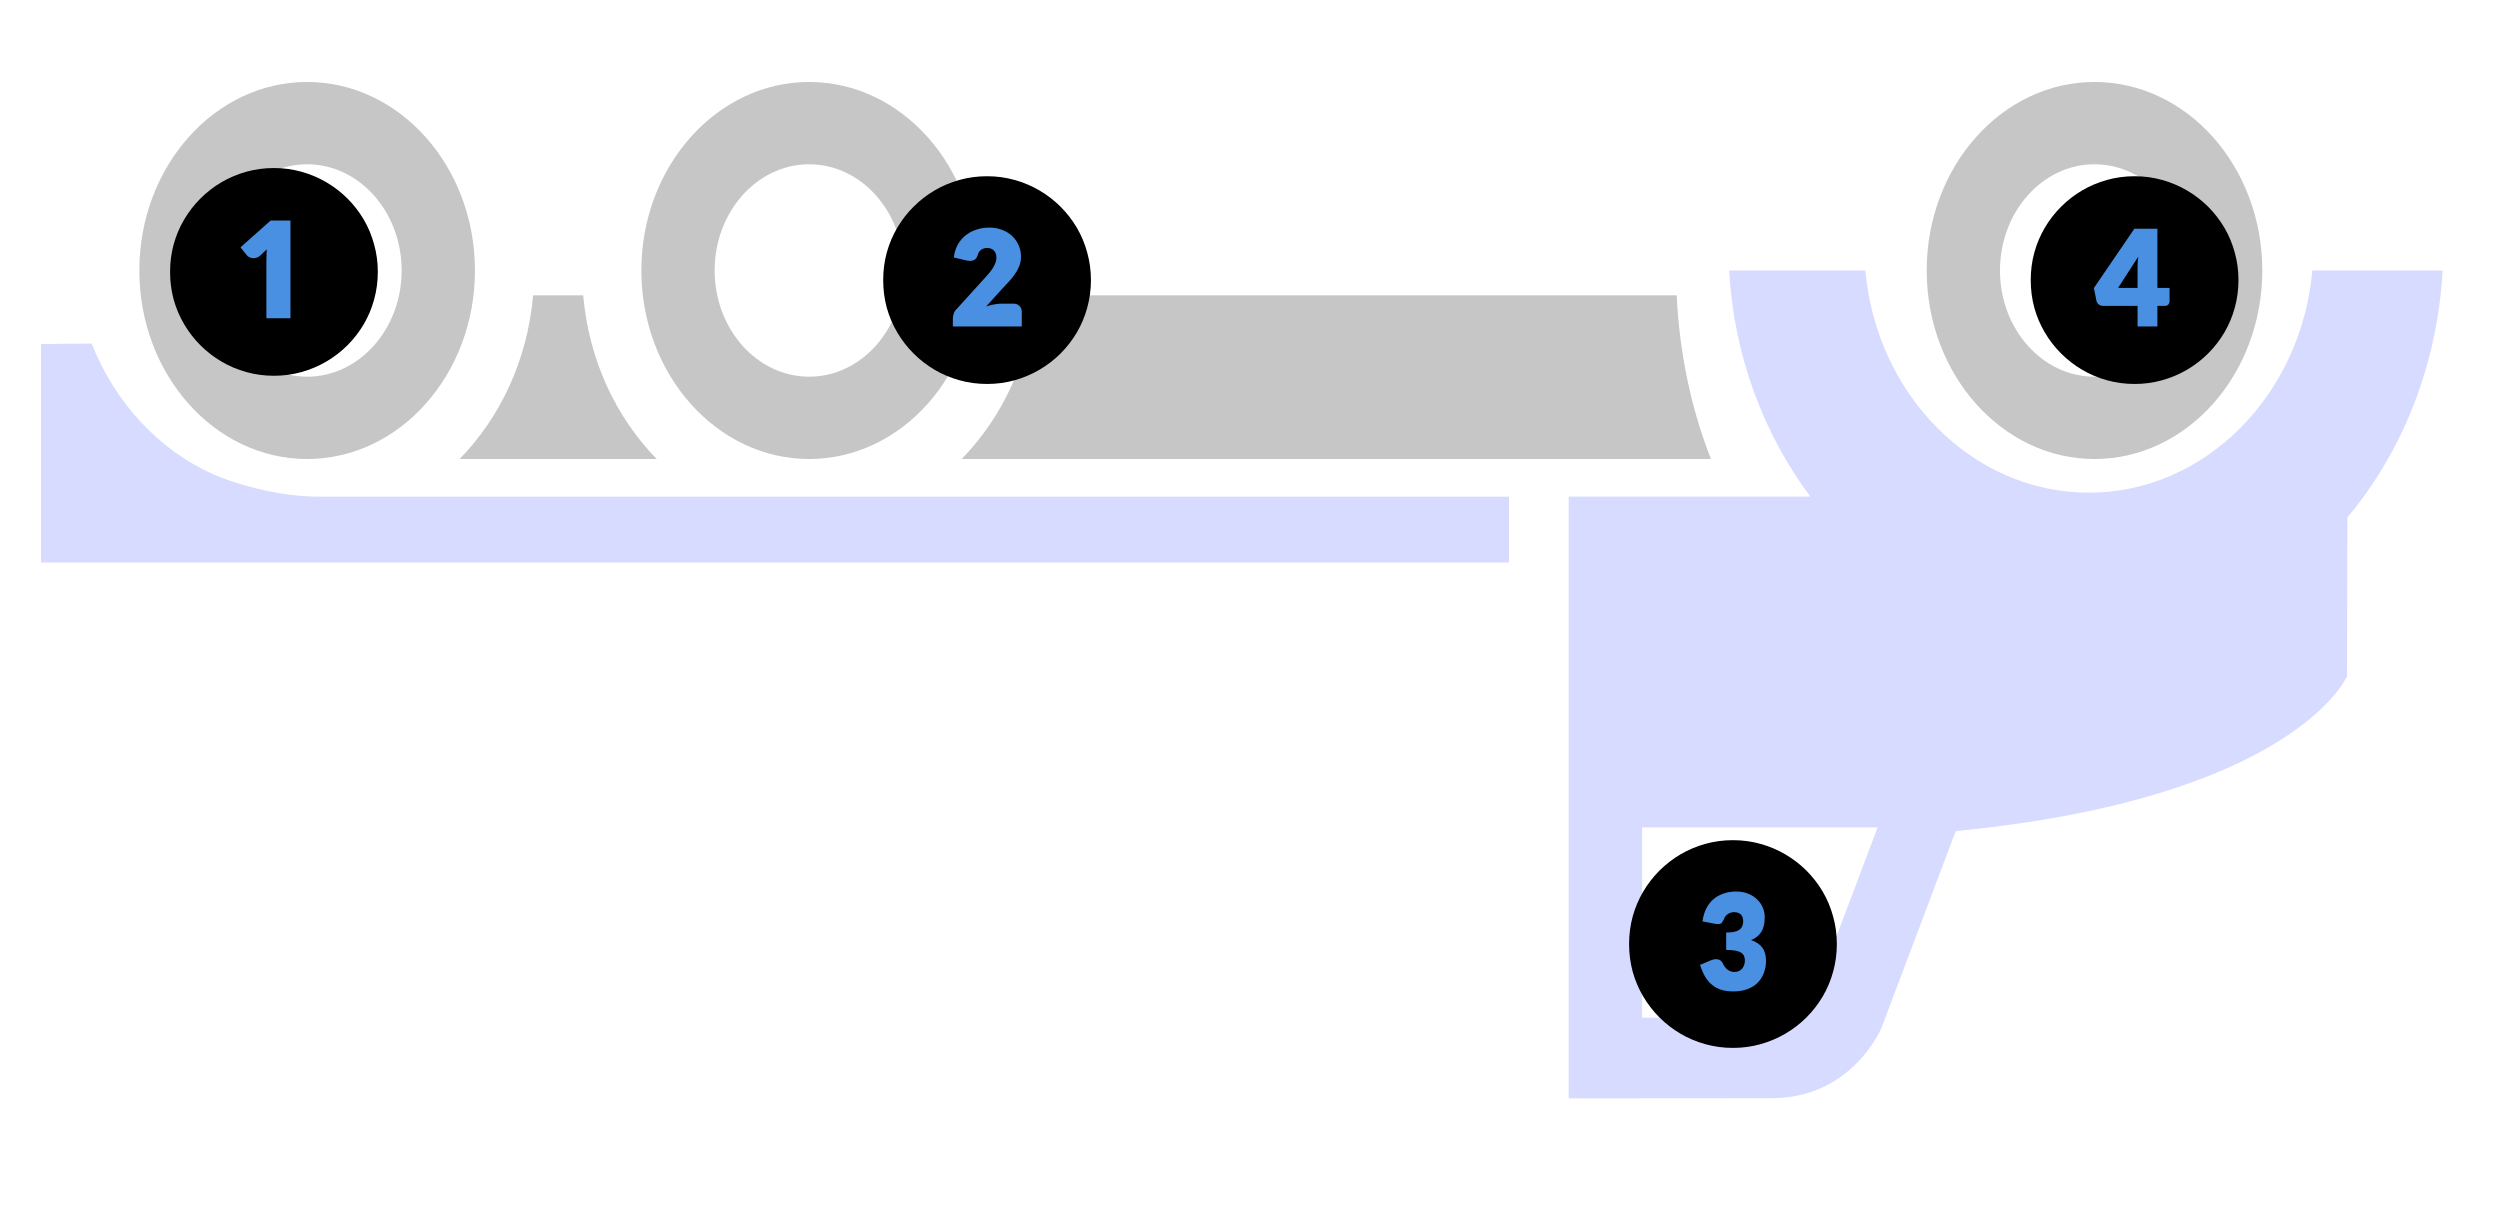
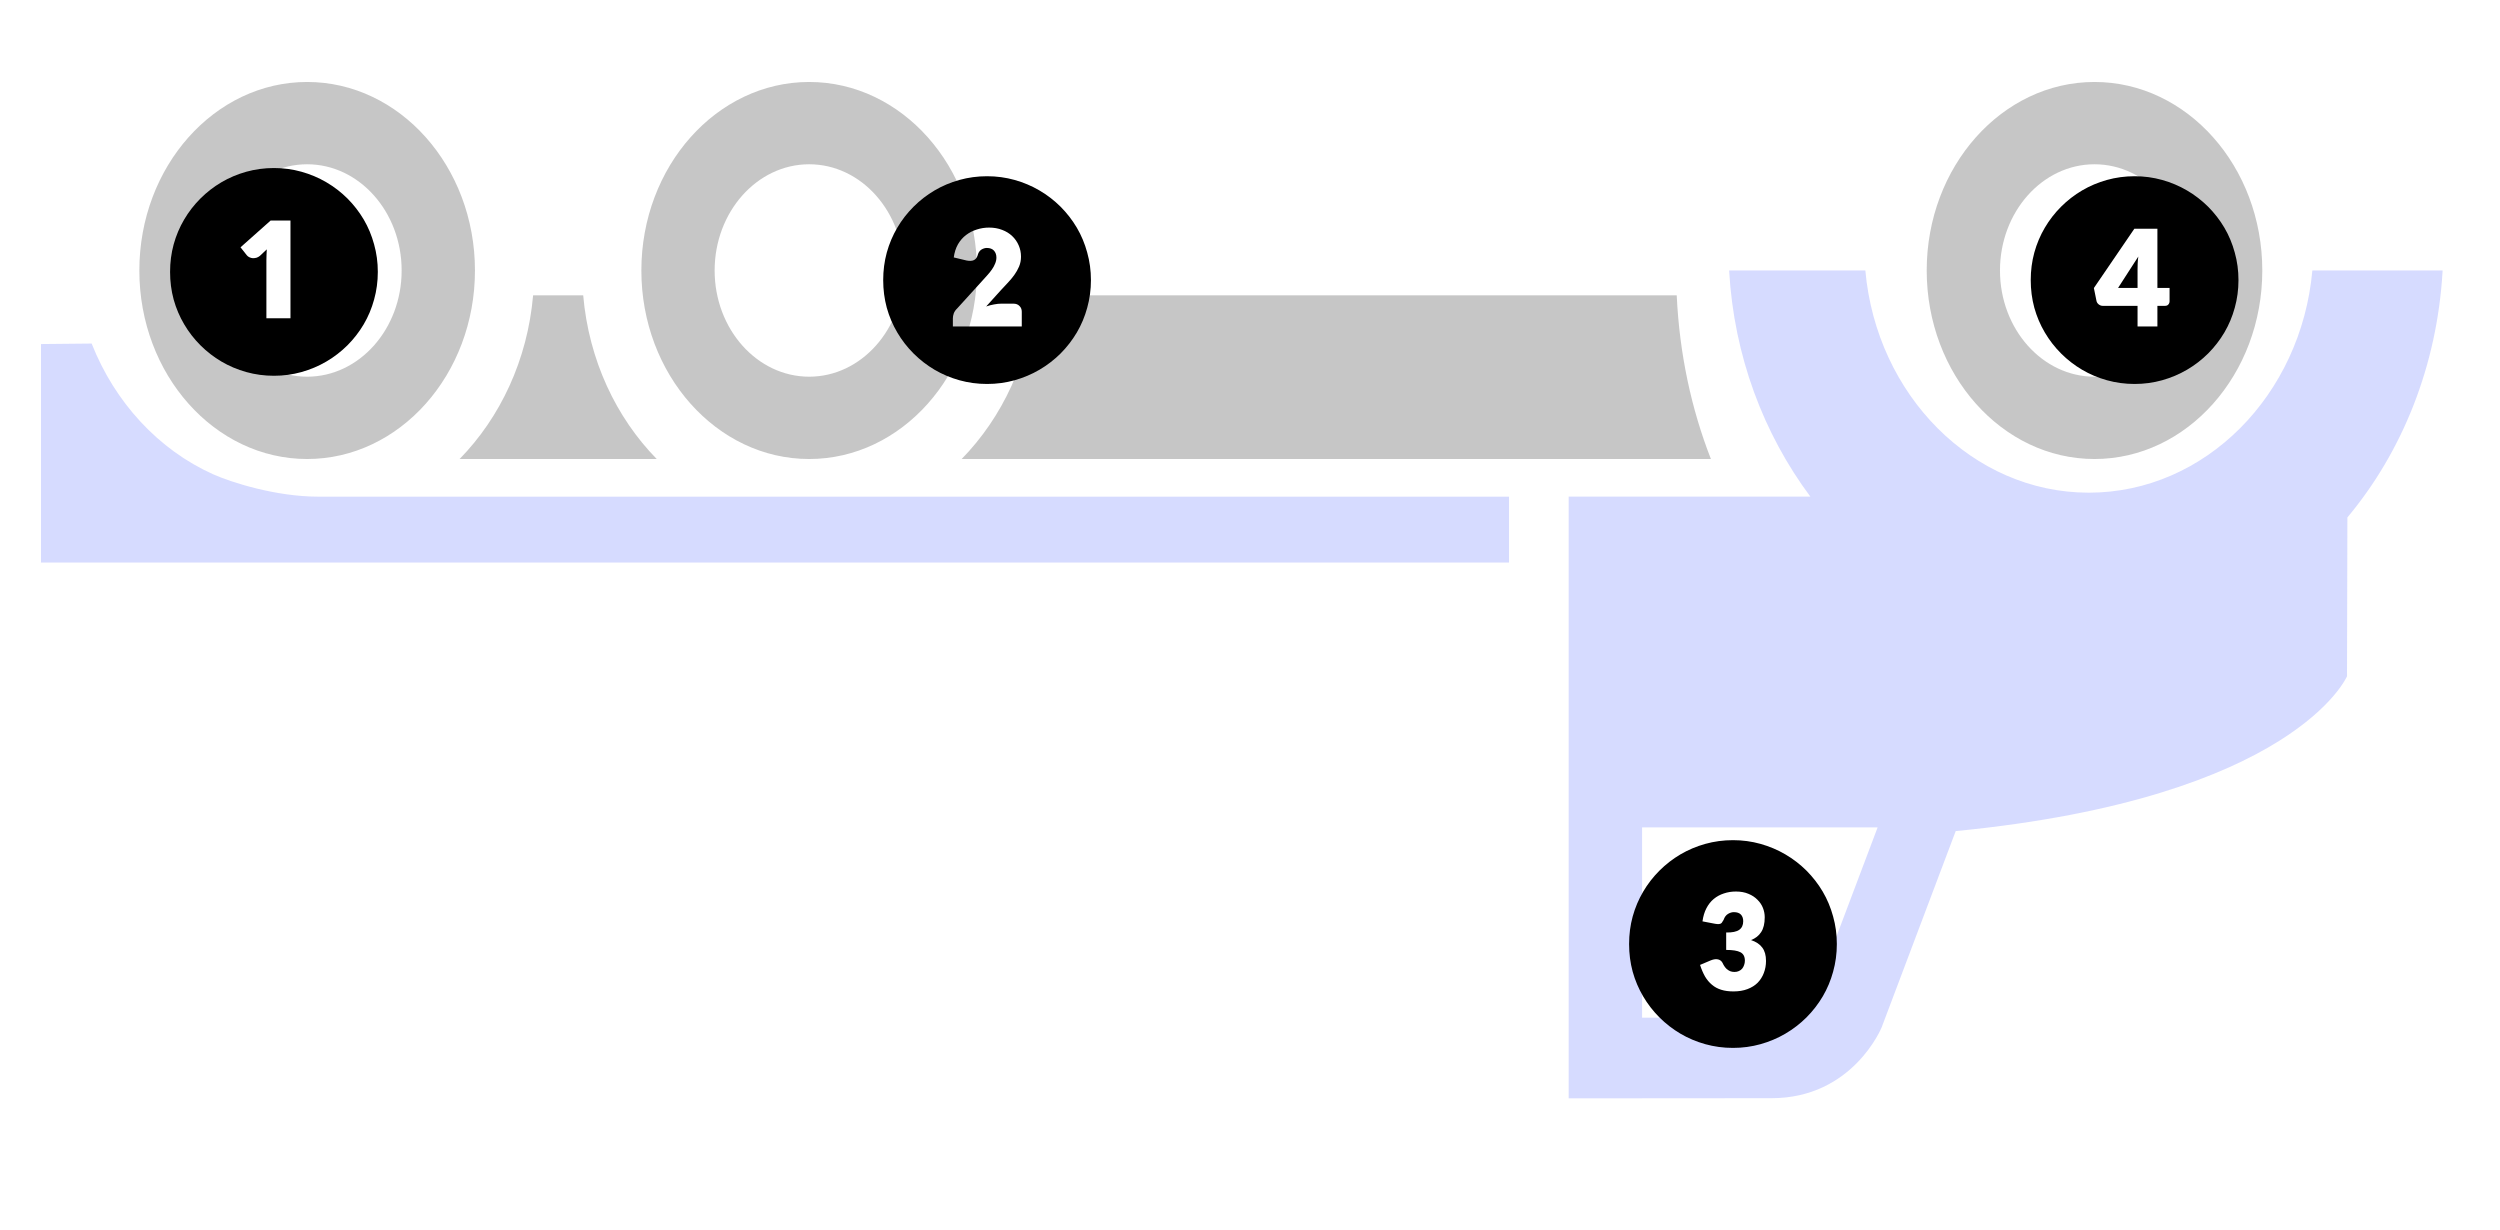
<svg xmlns="http://www.w3.org/2000/svg" width="305px" height="150px" viewBox="0 0 305 150" version="1.1">
  <defs />
  <g id="FlipTruck" stroke="none" stroke-width="1" fill="none" fill-rule="evenodd">
    <g id="TRUCK" opacity="0.3" transform="translate(151.5, 72) scale(1, -1) translate(-151.5, -72) translate(5, 10)">
      <path d="M186.378,0 C186.378,0 201.2,0.02 211.127,0.02 C221.049,0.02 224.559,8.657 224.559,8.657 L233.596,32.607 C274.959,36.639 281.335,51.492 281.335,51.492 L281.381,70.874 C288.061,78.857 292.346,89.363 293,101 L277.107,101 C275.744,85.808 264.033,73.893 249.839,73.893 C235.643,73.893 223.935,85.808 222.572,101 L205.955,101 C206.538,90.561 210.179,81.037 215.862,73.416 L186.378,73.416 L186.378,0 Z M195.333,33.056 L224.07,33.056 L216.424,12.799 C215.977,11.954 214.517,9.852 211.127,9.852 C206.265,9.852 200.231,9.849 195.333,9.844 L195.333,33.056 Z M0,65.371 L0,92.026 L6.181,92.088 C9.024,84.879 14.354,79.129 20.986,76.146 C23.197,75.153 28.665,73.408 33.824,73.408 L179.102,73.408 L179.102,65.371 L0,65.371 Z" id="Fill-347" fill="#7785FF" />
      <path d="M250.53,124 C239.243,124 230.058,113.683 230.058,100.999 C230.058,88.32 239.243,78 250.53,78 C261.818,78 271,88.32 271,100.999 C271,113.683 261.818,124 250.53,124 Z M250.53,113.958 C256.888,113.958 262.06,108.145 262.06,100.999 C262.06,93.858 256.888,88.044 250.53,88.044 C244.172,88.044 238.998,93.858 238.998,100.999 C238.998,108.145 244.172,113.958 250.53,113.958 Z M32.47,124 C21.182,124 12,113.683 12,100.999 C12,88.32 21.182,78 32.47,78 C43.762,78 52.945,88.32 52.945,100.999 C52.945,113.683 43.762,124 32.47,124 Z M32.47,113.958 C38.828,113.958 44,108.145 44,100.999 C44,93.858 38.828,88.044 32.47,88.044 C26.112,88.044 20.938,93.858 20.938,100.999 C20.938,108.145 26.112,113.958 32.47,113.958 Z M93.719,124 C82.431,124 73.246,113.683 73.246,100.999 C73.246,88.32 82.431,78 93.719,78 C105.006,78 114.189,88.32 114.189,100.999 C114.189,113.683 105.006,124 93.719,124 Z M93.719,113.958 C100.077,113.958 105.248,108.145 105.248,100.999 C105.248,93.858 100.077,88.044 93.719,88.044 C87.361,88.044 82.186,93.858 82.186,100.999 C82.186,108.145 87.361,113.958 93.719,113.958 Z M203.732,78 L112.321,78 C117.268,83.06 120.603,90.071 121.284,97.966 L199.561,97.966 C199.89,90.9 201.321,84.166 203.732,78 Z M51.072,78 C56.019,83.06 59.354,90.071 60.038,97.966 L66.151,97.966 C66.835,90.071 70.167,83.06 75.122,78 L51.072,78 Z" id="Fill-348" fill="#414141" />
    </g>
-     <g id="Group-5" transform="translate(147, 72.5) scale(1, -1) translate(-147, -72.5) translate(20, 17)">
+     <g id="Group-5" transform="translate(147, 72.5) scale(1, -1) translate(-147, -72.5) translate(20, 17)" fill="#000000" font-family="Lato-Bold, Lato" font-size="24" font-weight="bold">
      <g id="Group-3" transform="translate(13.5, 96.5) scale(1, -1) translate(-13.5, -96.5) translate(0, 82)">
-         <circle id="Oval" fill="#4A90E2" cx="12" cy="14" r="10" />
-         <text id="❶" font-family="Lato-Bold, Lato" font-size="24" font-weight="bold" fill="#000000">
+         <text id="❶">
          <tspan x="0" y="24">❶</tspan>
        </text>
      </g>
      <g id="Group-2" transform="translate(100.5, 95.5) scale(1, -1) translate(-100.5, -95.5) translate(87, 81)">
-         <circle id="Oval-Copy" fill="#4A90E2" cx="12" cy="15" r="10" />
-         <text id="❷" font-family="Lato-Bold, Lato" font-size="24" font-weight="bold" fill="#000000">
+         <text id="❷">
          <tspan x="0" y="24">❷</tspan>
        </text>
      </g>
      <g id="Group" transform="translate(191.5, 14.5) scale(1, -1) translate(-191.5, -14.5) translate(178, 0)">
-         <circle id="Oval-Copy-2" fill="#4A90E2" cx="14" cy="16" r="10" />
-         <text id="❸" font-family="Lato-Bold, Lato" font-size="24" font-weight="bold" fill="#000000">
+         <text id="❸">
          <tspan x="0" y="24">❸</tspan>
        </text>
      </g>
      <g id="Group-4" transform="translate(240.5, 95.5) scale(1, -1) translate(-240.5, -95.5) translate(227, 81)">
-         <circle id="Oval-Copy-3" fill="#4A90E2" cx="12" cy="15" r="10" />
-         <text id="❹" font-family="Lato-Bold, Lato" font-size="24" font-weight="bold" fill="#000000">
+         <text id="❹">
          <tspan x="0" y="24">❹</tspan>
        </text>
      </g>
    </g>
  </g>
</svg>
